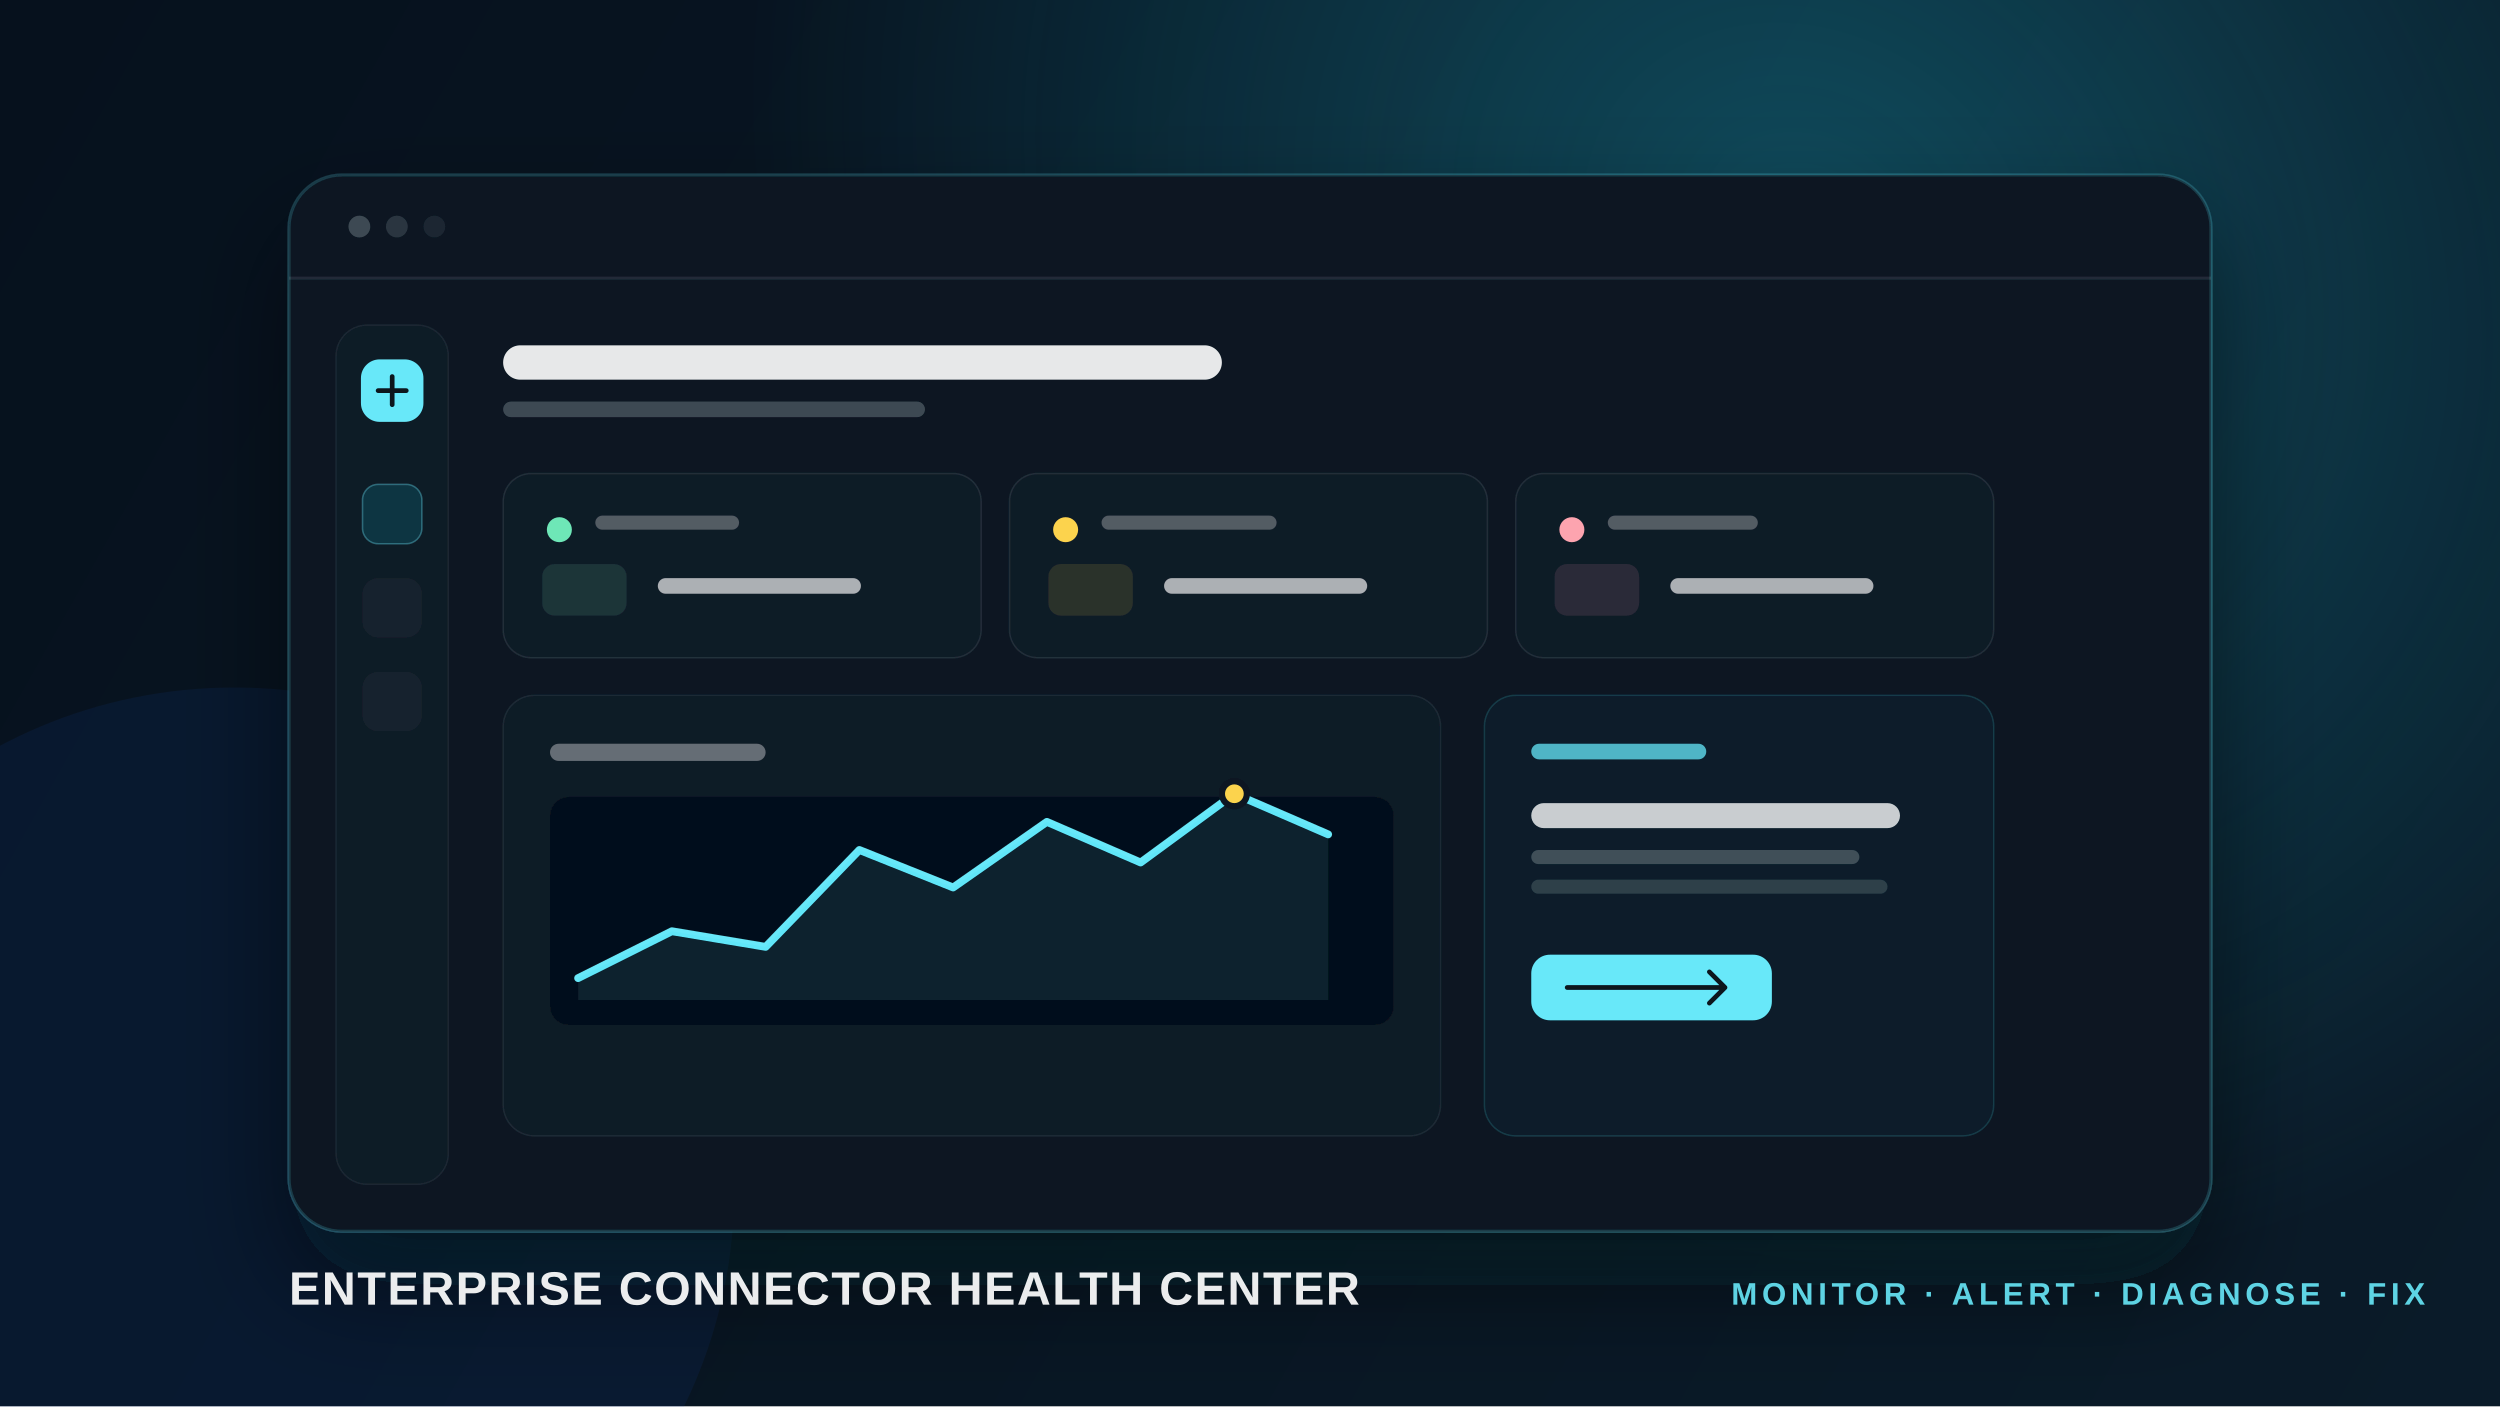
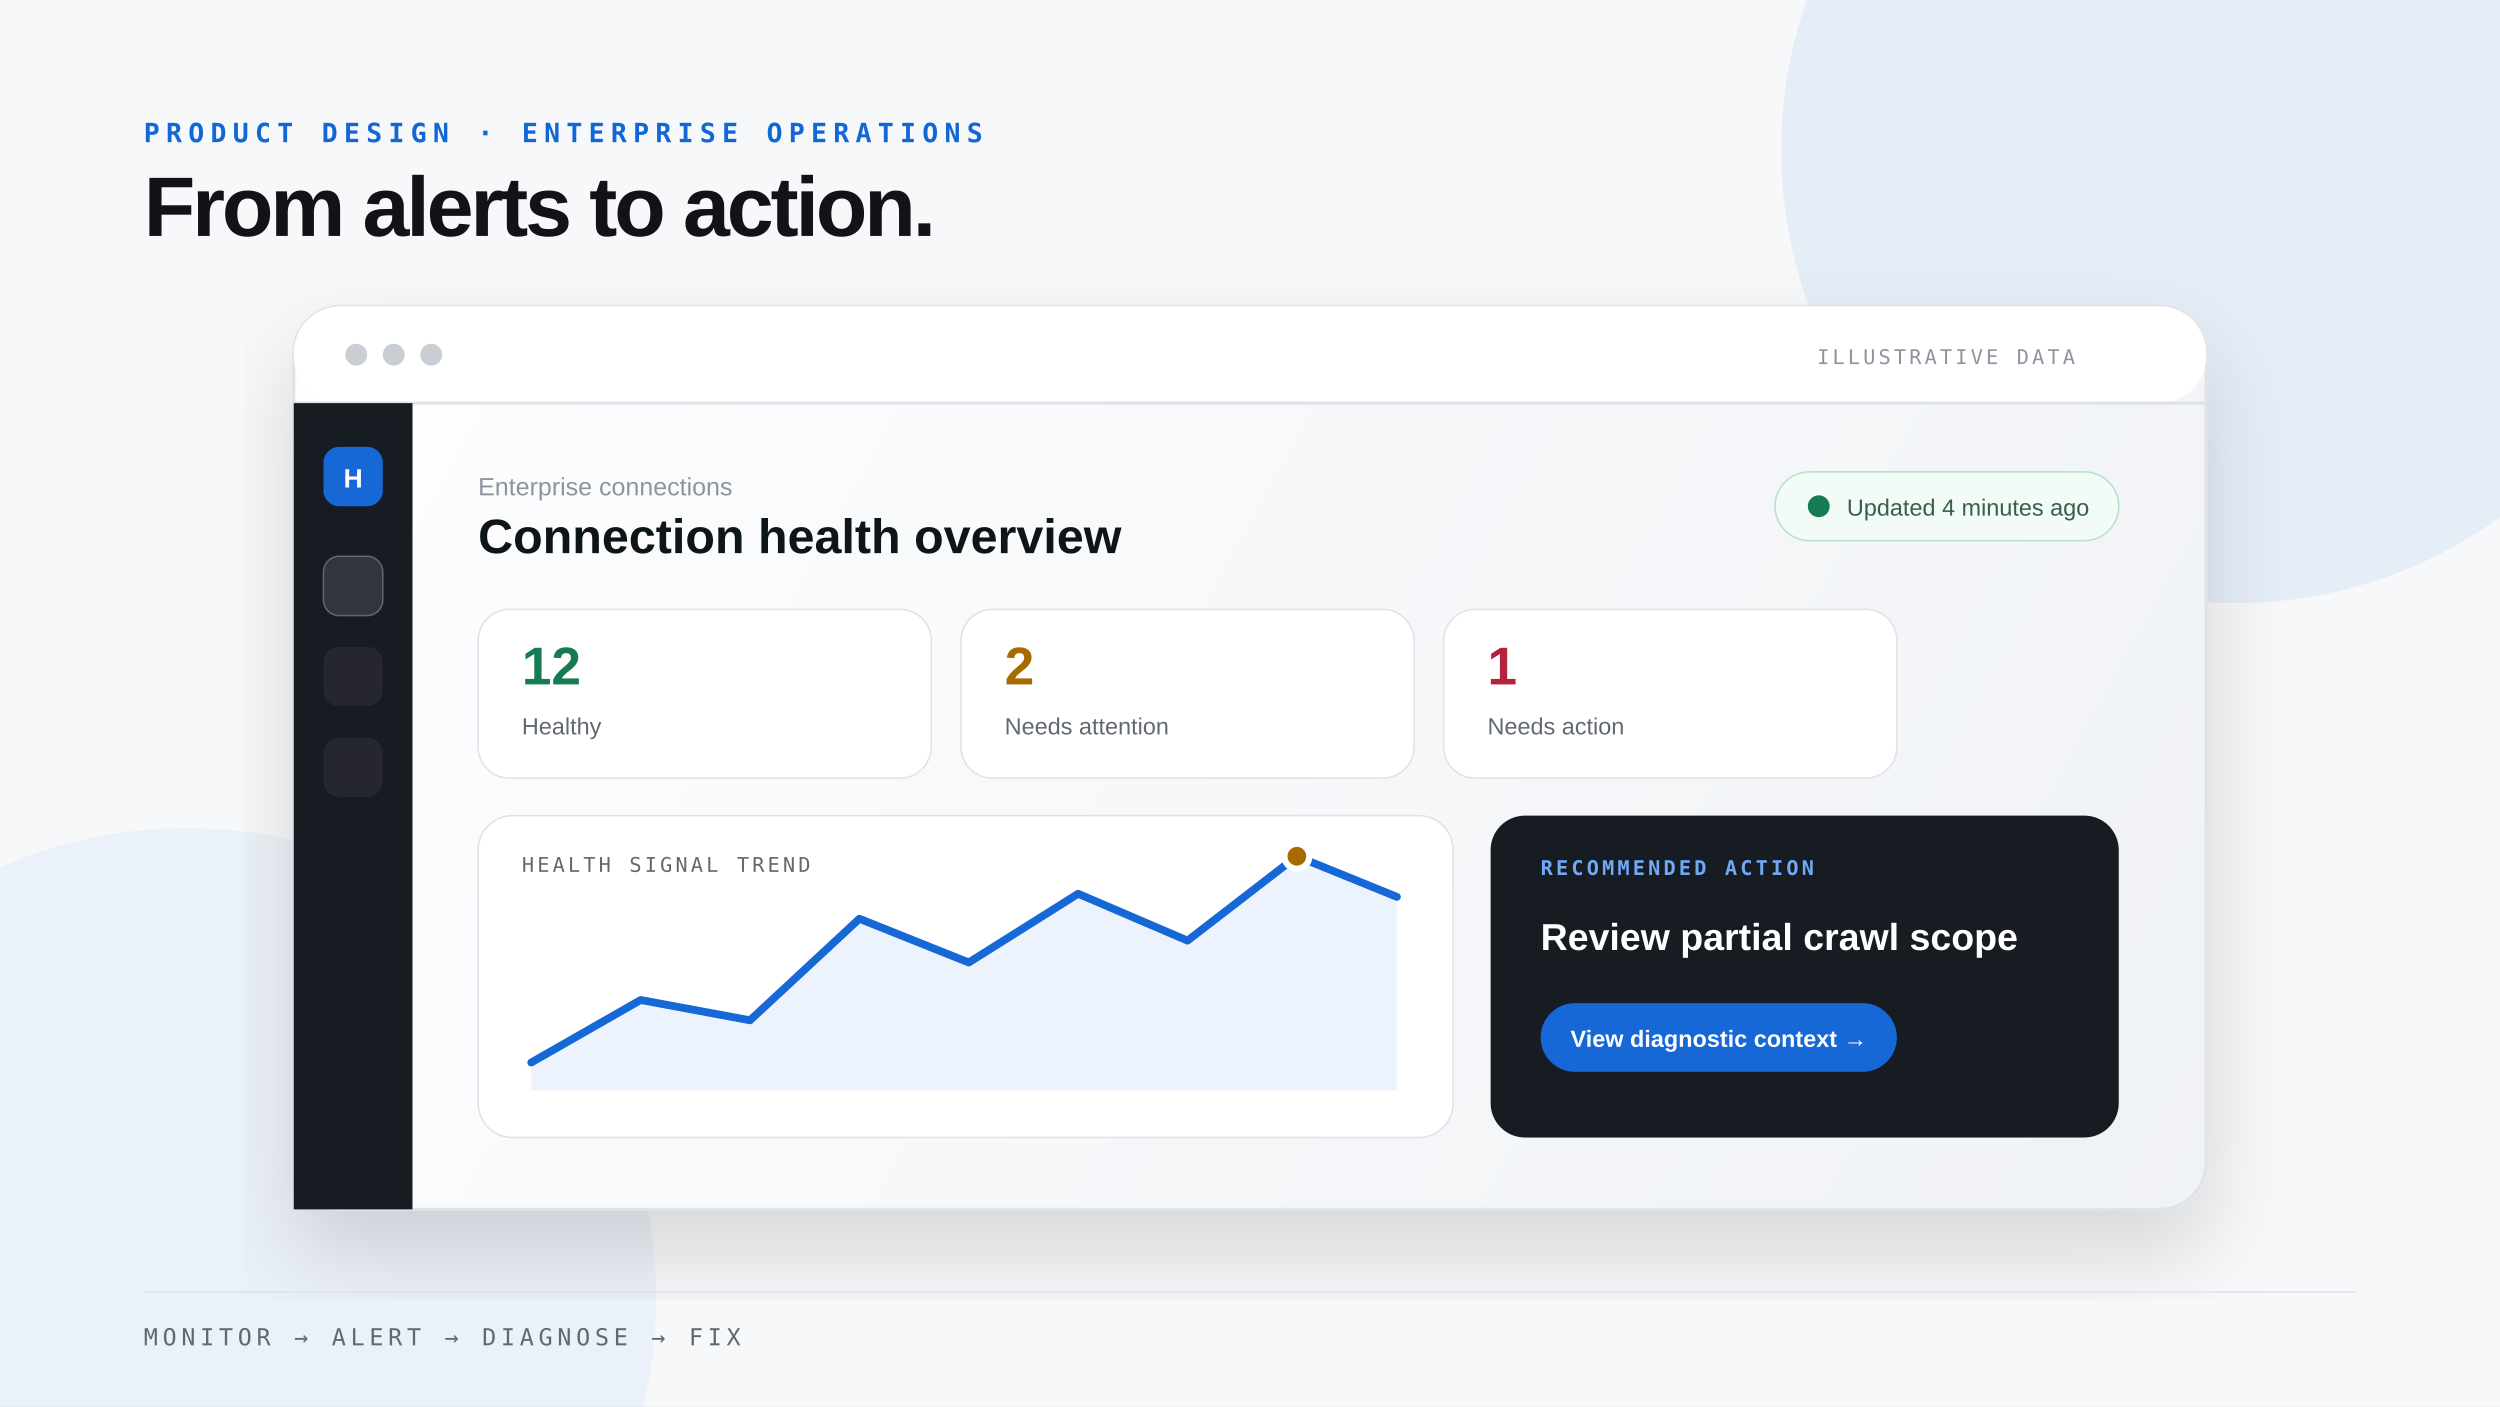
- <svg xmlns="http://www.w3.org/2000/svg" width="1600" height="900" viewBox="0 0 1600 900" fill="none">
+ <svg xmlns="http://www.w3.org/2000/svg" width="1600" height="900" viewBox="0 0 1600 900" fill="none" role="img" aria-labelledby="title desc">
  <defs>
-     <linearGradient id="bg" x1="0" y1="0" x2="1600" y2="900" gradientUnits="userSpaceOnUse">
-       <stop stop-color="#06111D" />
-       <stop offset="1" stop-color="#0A1B29" />
+     <linearGradient id="paper" x1="92" y1="58" x2="1508" y2="842" gradientUnits="userSpaceOnUse">
+       <stop stop-color="#FFFFFF" />
+       <stop offset="1" stop-color="#EEF1F5" />
    </linearGradient>
-     <radialGradient id="glow" cx="0" cy="0" r="1" gradientUnits="userSpaceOnUse" gradientTransform="translate(1160 160) rotate(130) scale(620 720)">
-       <stop stop-color="#22D3EE" stop-opacity=".28" />
-       <stop offset="1" stop-color="#22D3EE" stop-opacity="0" />
-     </radialGradient>
-     <filter id="shadow" x="-80" y="-80" width="1760" height="1060" filterUnits="userSpaceOnUse">
-       <feDropShadow dx="0" dy="34" stdDeviation="34" flood-color="#000814" flood-opacity=".5" />
+     <filter id="shadow" x="156" y="90" width="1332" height="742" filterUnits="userSpaceOnUse">
+       <feDropShadow dx="0" dy="28" stdDeviation="28" flood-color="#111318" flood-opacity=".14" />
    </filter>
  </defs>
-   <rect width="1600" height="900" fill="url(#bg)" />
-   <rect width="1600" height="900" fill="url(#glow)" />
-   <circle cx="150" cy="760" r="320" fill="#2563EB" fill-opacity=".08" />
+   <rect width="1600" height="900" fill="#F7F8FA" />
+   <circle cx="1430" cy="96" r="290" fill="#1267D6" fill-opacity=".08" />
+   <circle cx="120" cy="830" r="300" fill="#1267D6" fill-opacity=".05" />
+   <text x="92" y="91" fill="#1267D6" font-family="SFMono-Regular,Consolas,monospace" font-size="17" font-weight="700" letter-spacing="4">PRODUCT DESIGN · ENTERPRISE OPERATIONS</text>
+   <text x="92" y="151" fill="#111318" font-family="Segoe UI,Arial,sans-serif" font-size="54" font-weight="700" letter-spacing="-2">From alerts to action.</text>
  <g filter="url(#shadow)">
-     <rect x="185" y="112" width="1230" height="676" rx="34" fill="#081521" stroke="#6EE7F9" stroke-opacity=".18" stroke-width="2" />
-     <path d="M185 178H1415" stroke="white" stroke-opacity=".1" stroke-width="2" />
-     <circle cx="230" cy="145" r="7" fill="white" fill-opacity=".22" />
-     <circle cx="254" cy="145" r="7" fill="white" fill-opacity=".14" />
-     <circle cx="278" cy="145" r="7" fill="white" fill-opacity=".08" />
-     <rect x="215" y="208" width="72" height="550" rx="20" fill="white" fill-opacity=".025" stroke="white" stroke-opacity=".07" />
-     <rect x="231" y="230" width="40" height="40" rx="12" fill="#67E8F9" />
-     <path d="M242 250H260M251 241V259" stroke="#07131E" stroke-width="3" stroke-linecap="round" />
-     <rect x="232" y="310" width="38" height="38" rx="10" fill="#22D3EE" fill-opacity=".14" stroke="#67E8F9" stroke-opacity=".35" />
-     <rect x="232" y="370" width="38" height="38" rx="10" fill="white" fill-opacity=".035" />
-     <rect x="232" y="430" width="38" height="38" rx="10" fill="white" fill-opacity=".035" />
-     <rect x="322" y="221" width="460" height="22" rx="11" fill="white" fill-opacity=".9" />
-     <rect x="322" y="257" width="270" height="10" rx="5" fill="white" fill-opacity=".22" />
-     <rect x="322" y="303" width="306" height="118" rx="18" fill="white" fill-opacity=".035" stroke="white" stroke-opacity=".09" />
-     <rect x="646" y="303" width="306" height="118" rx="18" fill="white" fill-opacity=".035" stroke="white" stroke-opacity=".09" />
-     <rect x="970" y="303" width="306" height="118" rx="18" fill="white" fill-opacity=".035" stroke="white" stroke-opacity=".09" />
-     <circle cx="358" cy="339" r="8" fill="#6EE7B7" />
-     <rect x="381" y="330" width="92" height="9" rx="4.5" fill="white" fill-opacity=".28" />
-     <rect x="347" y="361" width="54" height="33" rx="8" fill="#6EE7B7" fill-opacity=".12" />
-     <rect x="421" y="370" width="130" height="10" rx="5" fill="white" fill-opacity=".65" />
-     <circle cx="682" cy="339" r="8" fill="#FCD34D" />
-     <rect x="705" y="330" width="112" height="9" rx="4.5" fill="white" fill-opacity=".28" />
-     <rect x="671" y="361" width="54" height="33" rx="8" fill="#FCD34D" fill-opacity=".12" />
-     <rect x="745" y="370" width="130" height="10" rx="5" fill="white" fill-opacity=".65" />
-     <circle cx="1006" cy="339" r="8" fill="#FDA4AF" />
-     <rect x="1029" y="330" width="96" height="9" rx="4.5" fill="white" fill-opacity=".28" />
-     <rect x="995" y="361" width="54" height="33" rx="8" fill="#FDA4AF" fill-opacity=".12" />
-     <rect x="1069" y="370" width="130" height="10" rx="5" fill="white" fill-opacity=".65" />
-     <rect x="322" y="445" width="600" height="282" rx="20" fill="white" fill-opacity=".025" stroke="white" stroke-opacity=".08" />
-     <rect x="352" y="476" width="138" height="11" rx="5.5" fill="white" fill-opacity=".36" />
-     <rect x="352" y="510" width="540" height="146" rx="12" fill="#06111D" />
-     <path d="M370 626L430 596L490 606L550 544L610 568L670 526L730 552L790 508L850 534" stroke="#67E8F9" stroke-width="5" stroke-linecap="round" stroke-linejoin="round" />
-     <path d="M370 626L430 596L490 606L550 544L610 568L670 526L730 552L790 508L850 534V640H370V626Z" fill="#22D3EE" fill-opacity=".08" />
-     <circle cx="790" cy="508" r="8" fill="#FCD34D" stroke="#081521" stroke-width="4" />
-     <rect x="950" y="445" width="326" height="282" rx="20" fill="#22D3EE" fill-opacity=".045" stroke="#67E8F9" stroke-opacity=".16" />
-     <rect x="980" y="476" width="112" height="10" rx="5" fill="#67E8F9" fill-opacity=".75" />
-     <rect x="980" y="514" width="236" height="16" rx="8" fill="white" fill-opacity=".78" />
-     <rect x="980" y="544" width="210" height="9" rx="4.5" fill="white" fill-opacity=".22" />
-     <rect x="980" y="563" width="228" height="9" rx="4.5" fill="white" fill-opacity=".15" />
-     <rect x="980" y="611" width="154" height="42" rx="12" fill="#67E8F9" />
-     <path d="M1003 632H1104M1094 622L1104 632L1094 642" stroke="#07131E" stroke-width="3" stroke-linecap="round" stroke-linejoin="round" />
+     <rect x="188" y="196" width="1224" height="578" rx="30" fill="url(#paper)" stroke="#DFE2E7" stroke-width="2" />
+     <rect x="188" y="196" width="1224" height="62" rx="30" fill="#FFFFFF" />
+     <path d="M188 258H1412" stroke="#DFE2E7" stroke-width="2" />
+     <circle cx="228" cy="227" r="7" fill="#C9CDD4" />
+     <circle cx="252" cy="227" r="7" fill="#C9CDD4" />
+     <circle cx="276" cy="227" r="7" fill="#C9CDD4" />
+     <text x="1328" y="233" fill="#8E949E" font-family="SFMono-Regular,Consolas,monospace" font-size="13" text-anchor="end" letter-spacing="2">ILLUSTRATIVE DATA</text>
+     <rect x="188" y="258" width="76" height="516" fill="#171A21" />
+     <rect x="207" y="286" width="38" height="38" rx="10" fill="#1267D6" />
+     <text x="226" y="312" fill="white" font-family="Segoe UI,Arial,sans-serif" font-size="17" font-weight="700" text-anchor="middle">H</text>
+     <rect x="207" y="356" width="38" height="38" rx="10" fill="white" fill-opacity=".12" stroke="white" stroke-opacity=".28" />
+     <rect x="207" y="414" width="38" height="38" rx="10" fill="white" fill-opacity=".06" />
+     <rect x="207" y="472" width="38" height="38" rx="10" fill="white" fill-opacity=".06" />
+     <text x="306" y="317" fill="#8E949E" font-family="Segoe UI,Arial,sans-serif" font-size="16">Enterprise connections</text>
+     <text x="306" y="354" fill="#111318" font-family="Segoe UI,Arial,sans-serif" font-size="31" font-weight="700">Connection health overview</text>
+     <rect x="1136" y="302" width="220" height="44" rx="22" fill="#F2FBF6" stroke="#B9DFCE" />
+     <circle cx="1164" cy="324" r="7" fill="#167A52" />
+     <text x="1182" y="330" fill="#365F4D" font-family="Segoe UI,Arial,sans-serif" font-size="15">Updated 4 minutes ago</text>
+     <g>
+       <rect x="306" y="390" width="290" height="108" rx="20" fill="#FFFFFF" stroke="#DFE2E7" />
+       <text x="334" y="438" fill="#167A52" font-family="Segoe UI,Arial,sans-serif" font-size="34" font-weight="700">12</text>
+       <text x="334" y="470" fill="#626872" font-family="Segoe UI,Arial,sans-serif" font-size="15">Healthy</text>
+       <rect x="615" y="390" width="290" height="108" rx="20" fill="#FFFFFF" stroke="#DFE2E7" />
+       <text x="643" y="438" fill="#A76B00" font-family="Segoe UI,Arial,sans-serif" font-size="34" font-weight="700">2</text>
+       <text x="643" y="470" fill="#626872" font-family="Segoe UI,Arial,sans-serif" font-size="15">Needs attention</text>
+       <rect x="924" y="390" width="290" height="108" rx="20" fill="#FFFFFF" stroke="#DFE2E7" />
+       <text x="952" y="438" fill="#B4233B" font-family="Segoe UI,Arial,sans-serif" font-size="34" font-weight="700">1</text>
+       <text x="952" y="470" fill="#626872" font-family="Segoe UI,Arial,sans-serif" font-size="15">Needs action</text>
+     </g>
+     <rect x="306" y="522" width="624" height="206" rx="22" fill="#FFFFFF" stroke="#DFE2E7" />
+     <text x="334" y="558" fill="#626872" font-family="SFMono-Regular,Consolas,monospace" font-size="13" letter-spacing="2">HEALTH SIGNAL TREND</text>
+     <path d="M340 680L410 640L480 653L550 588L620 616L690 572L760 602L830 548L894 574" stroke="#1267D6" stroke-width="5" stroke-linecap="round" stroke-linejoin="round" />
+     <path d="M340 680L410 640L480 653L550 588L620 616L690 572L760 602L830 548L894 574V698H340V680Z" fill="#1267D6" fill-opacity=".08" />
+     <circle cx="830" cy="548" r="8" fill="#A76B00" stroke="#FFFFFF" stroke-width="4" />
+     <rect x="954" y="522" width="402" height="206" rx="22" fill="#171A21" />
+     <text x="986" y="560" fill="#70A9F5" font-family="SFMono-Regular,Consolas,monospace" font-size="13" font-weight="700" letter-spacing="2">RECOMMENDED ACTION</text>
+     <text x="986" y="608" fill="#FFFFFF" font-family="Segoe UI,Arial,sans-serif" font-size="24" font-weight="700">Review partial crawl scope</text>
+     <rect x="986" y="642" width="228" height="44" rx="22" fill="#1267D6" />
+     <text x="1100" y="670" fill="#FFFFFF" font-family="Segoe UI,Arial,sans-serif" font-size="15" font-weight="700" text-anchor="middle">View diagnostic context →</text>
  </g>
-   <text x="185" y="835" fill="white" fill-opacity=".92" font-family="Arial, sans-serif" font-size="30" font-weight="700" letter-spacing="1">ENTERPRISE CONNECTOR HEALTH CENTER</text>
-   <text x="1108" y="835" fill="#67E8F9" fill-opacity=".9" font-family="Arial, sans-serif" font-size="20" font-weight="700" letter-spacing="3">MONITOR · ALERT · DIAGNOSE · FIX</text>
+   <path d="M92 827H1508" stroke="#DFE2E7" />
+   <text x="92" y="861" fill="#626872" font-family="SFMono-Regular,Consolas,monospace" font-size="15" letter-spacing="3">MONITOR → ALERT → DIAGNOSE → FIX</text>
</svg>
